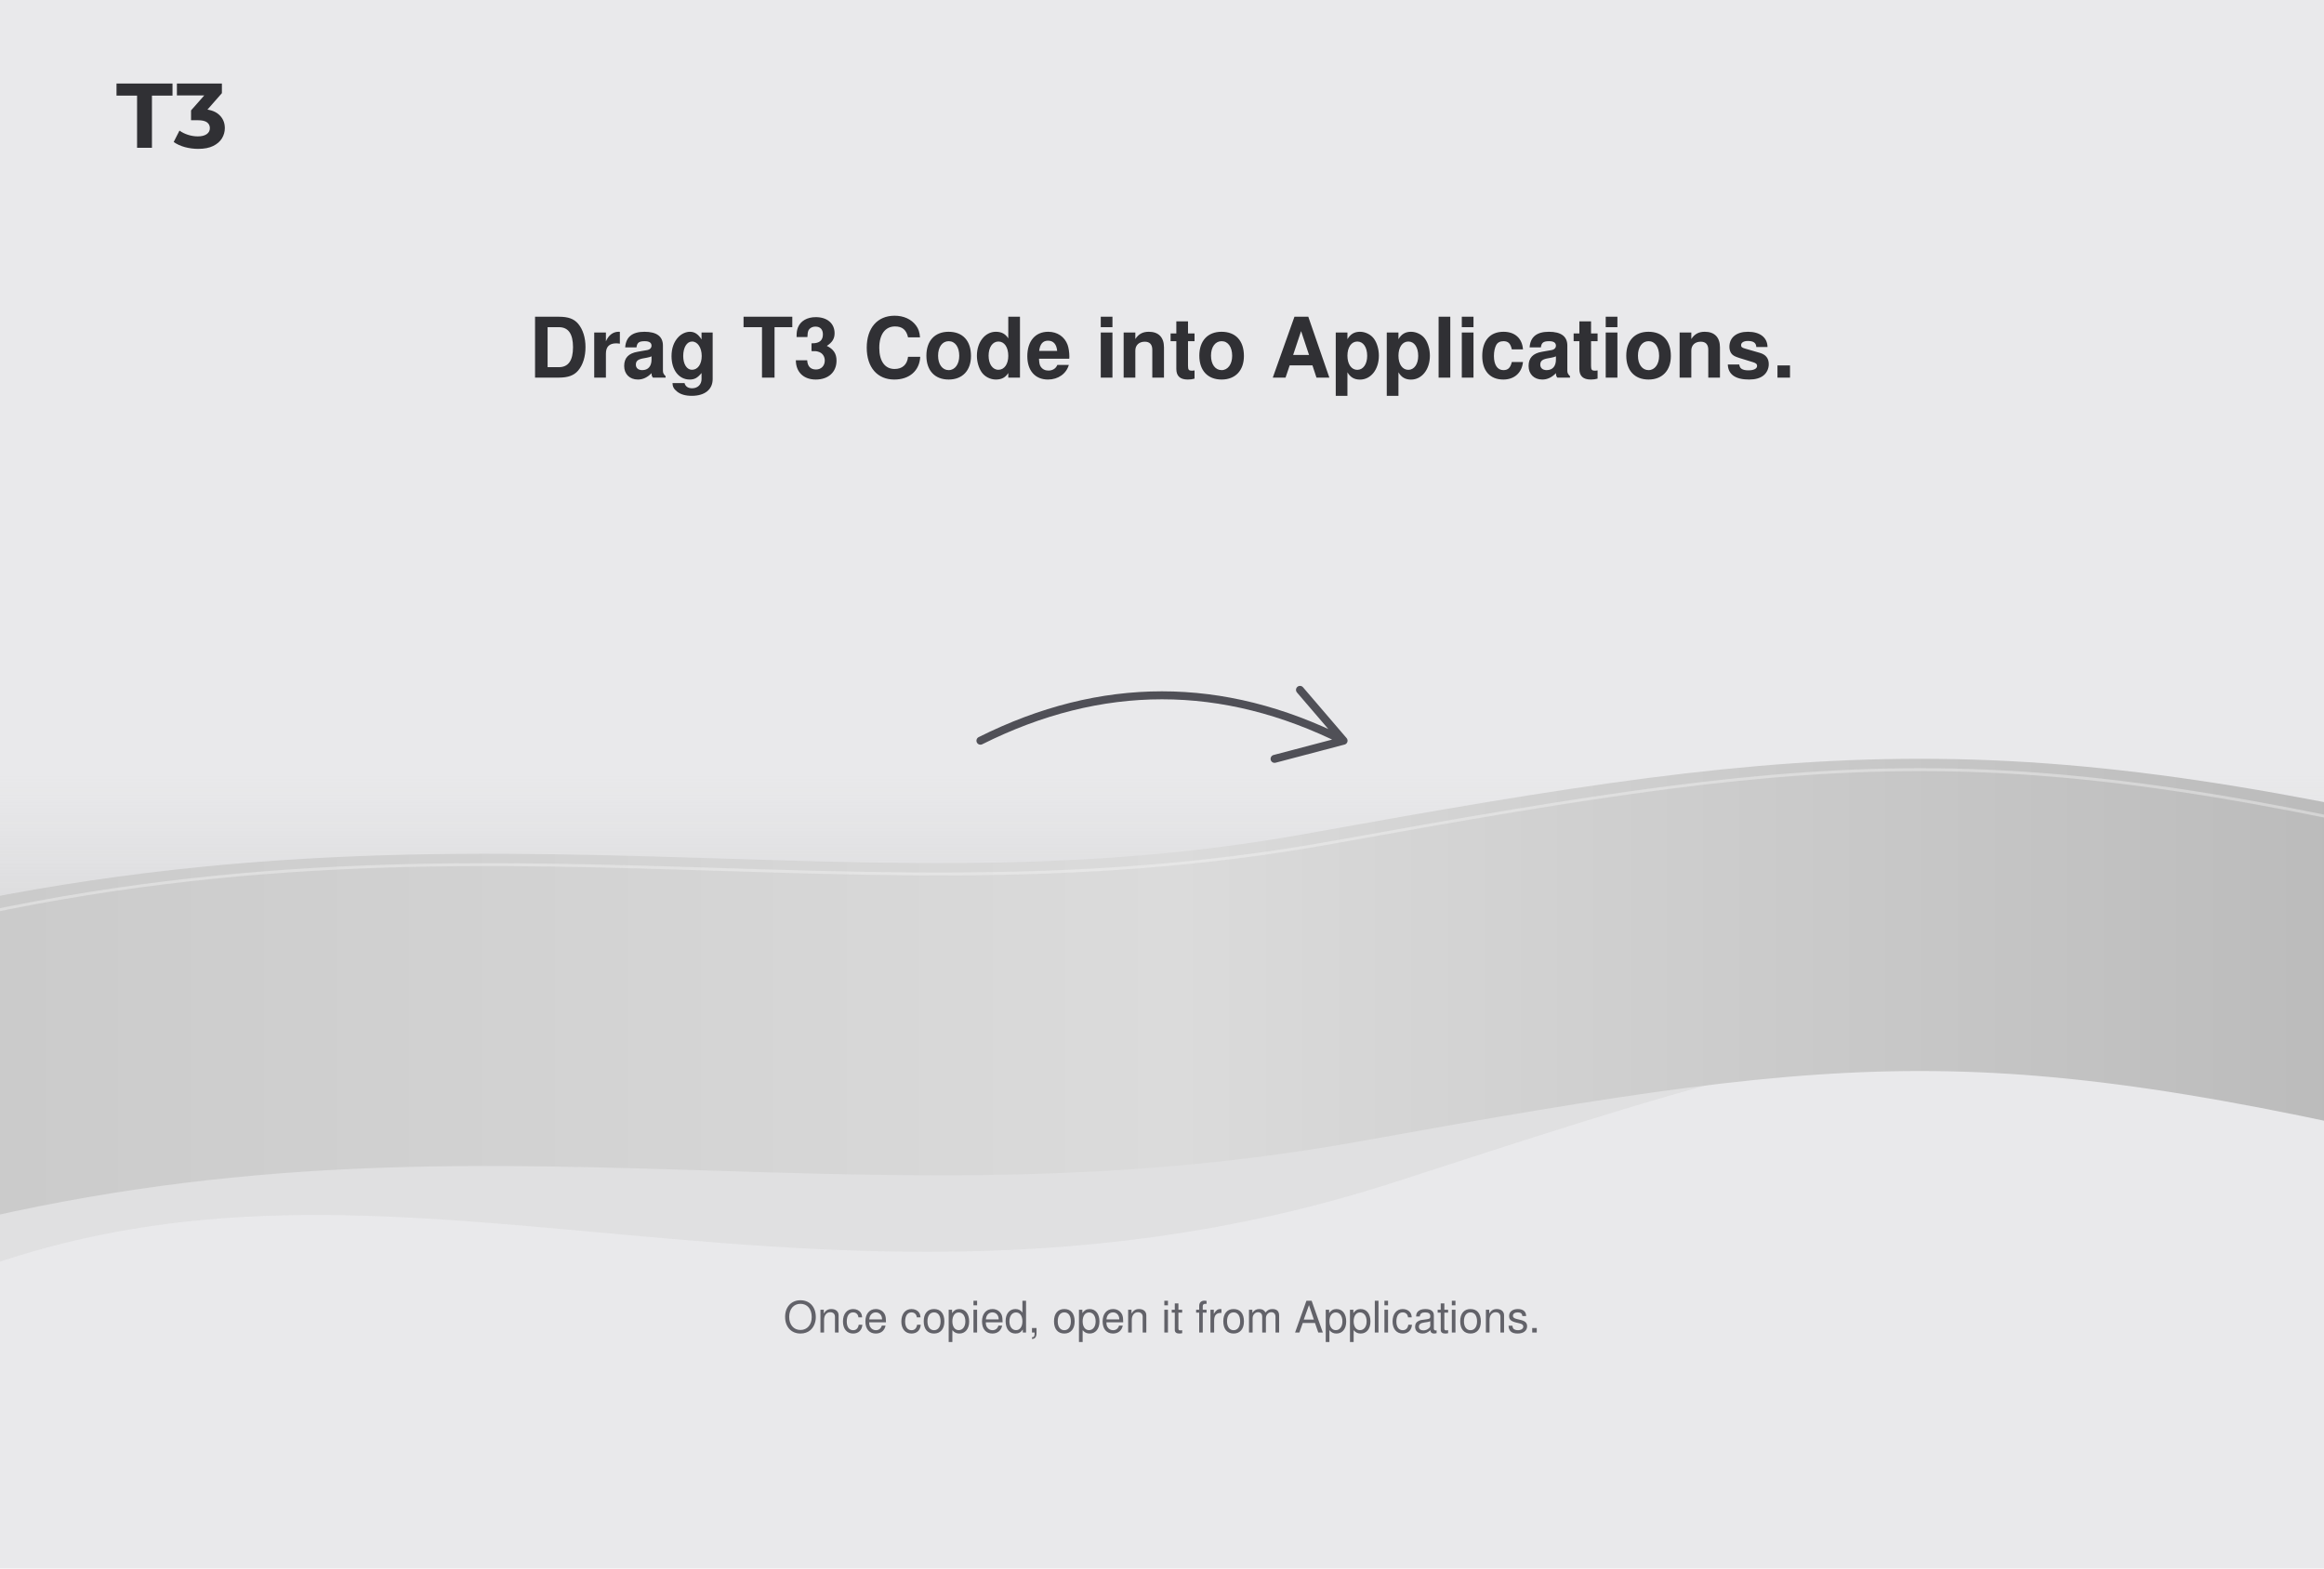
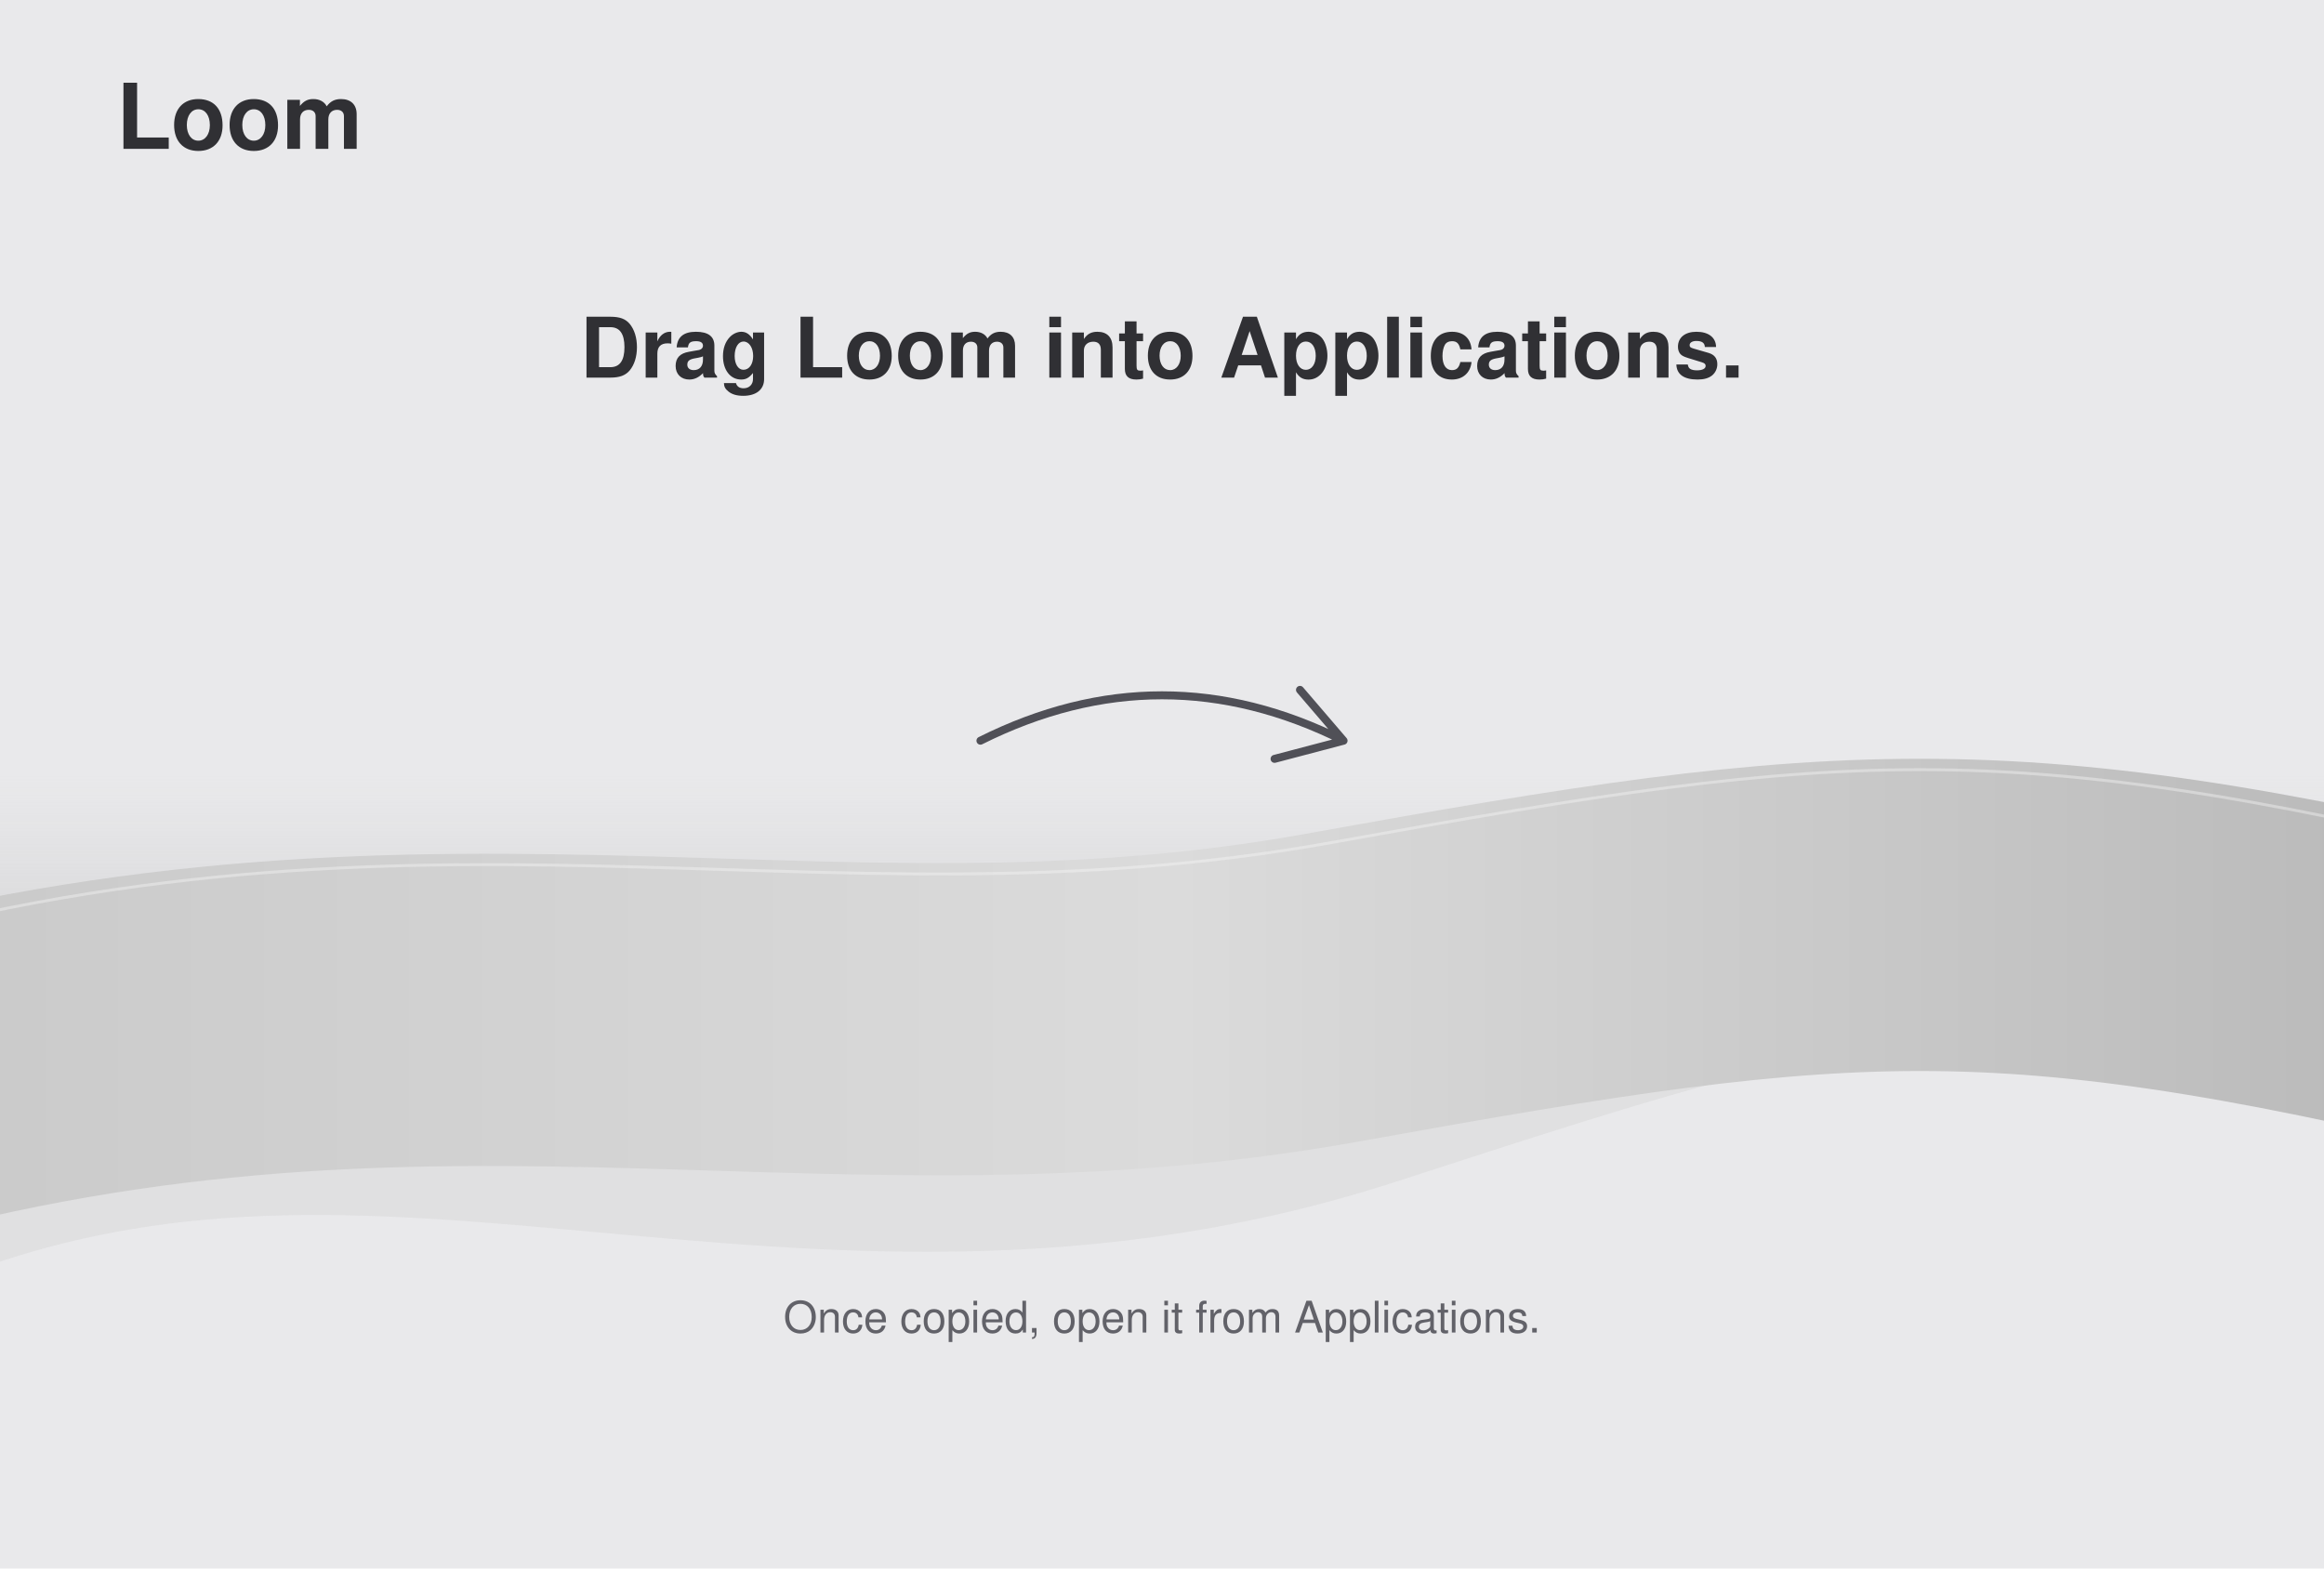
<svg xmlns="http://www.w3.org/2000/svg" width="1280" height="864" viewBox="0 0 640 432">
  <defs>
    <linearGradient id="veil" x1="0" y1="0" x2="0" y2="1">
      <stop stop-color="#B7B7B7" stop-opacity="0" />
      <stop offset=".55" stop-color="#A5A5A5" stop-opacity=".24" />
      <stop offset="1" stop-color="#D1D1D1" stop-opacity=".4" />
    </linearGradient>
    <linearGradient id="silk" x1="0" y1="0" x2="1" y2="0">
      <stop stop-color="#C8C8C8" />
      <stop offset=".5" stop-color="#DBDBDB" />
      <stop offset="1" stop-color="#B5B5B5" />
    </linearGradient>
  </defs>
  <rect width="640" height="432" fill="#E9E9EB" />
  <path d="M-60 293C95 220 214 304 362 256S559 191 707 257" stroke="url(#veil)" stroke-width="146" fill="none" opacity="1" stroke-linecap="round" stroke-linejoin="round" />
  <path d="M-60 306C113 252 223 298 367 272S553 242 707 280" stroke="url(#silk)" stroke-width="86" fill="none" opacity="1" stroke-linecap="round" stroke-linejoin="round" />
  <path d="M-60 266C113 212 223 258 367 232S553 202 707 240" stroke="#F5F5F5" stroke-width="0.8" fill="none" opacity="0.42" stroke-linecap="round" stroke-linejoin="round" />
-   <svg x="32" y="23" width="30" height="18" viewBox="15.531 37 94.394 56.96" fill="#303034">
-     <path d="M33.451 93V47.56H15.531V37H64.331V47.56H46.411V93H33.451ZM86.725 93.96C82.832 93.96 78.965 93.453 75.125 92.44C71.285 91.373 68.032 89.88 65.365 87.96L70.405 78.04C72.539 79.587 75.019 80.813 77.845 81.72C80.672 82.627 83.525 83.08 86.405 83.08C89.659 83.08 92.219 82.44 94.085 81.16C95.952 79.88 96.885 78.12 96.885 75.88C96.885 73.747 96.059 72.067 94.405 70.84C92.752 69.613 90.085 69 86.405 69H80.485V60.44L96.085 42.76L97.525 47.4H68.165V37H107.365V45.4L91.845 63.08L85.285 59.32H89.045C95.925 59.32 101.125 60.867 104.645 63.96C108.165 67.053 109.925 71.027 109.925 75.88C109.925 79.027 109.099 81.987 107.445 84.76C105.792 87.48 103.259 89.693 99.845 91.4C96.432 93.107 92.059 93.96 86.725 93.96Z" />
-   </svg>
-   <text x="320" y="104" fill="#303034" font-family="Helvetica" font-size="23" font-weight="700" text-anchor="middle">Drag T3 Code into Applications.</text>
+   <text x="32" y="41" fill="#303034" font-family="Helvetica" font-size="25" font-weight="700">Loom</text>
+   <text x="320" y="104" fill="#303034" font-family="Helvetica" font-size="23" font-weight="700" text-anchor="middle">Drag Loom into Applications.</text>
  <path d="M270 204Q320 179 370 204M358 190L370 204L351 209" stroke="#505057" stroke-width="2.2" fill="none" opacity="1" stroke-linecap="round" stroke-linejoin="round" />
  <text x="320" y="367" fill="#626269" font-family="Helvetica" font-size="12" font-weight="400" text-anchor="middle">Once copied, open it from Applications.</text>
</svg>
